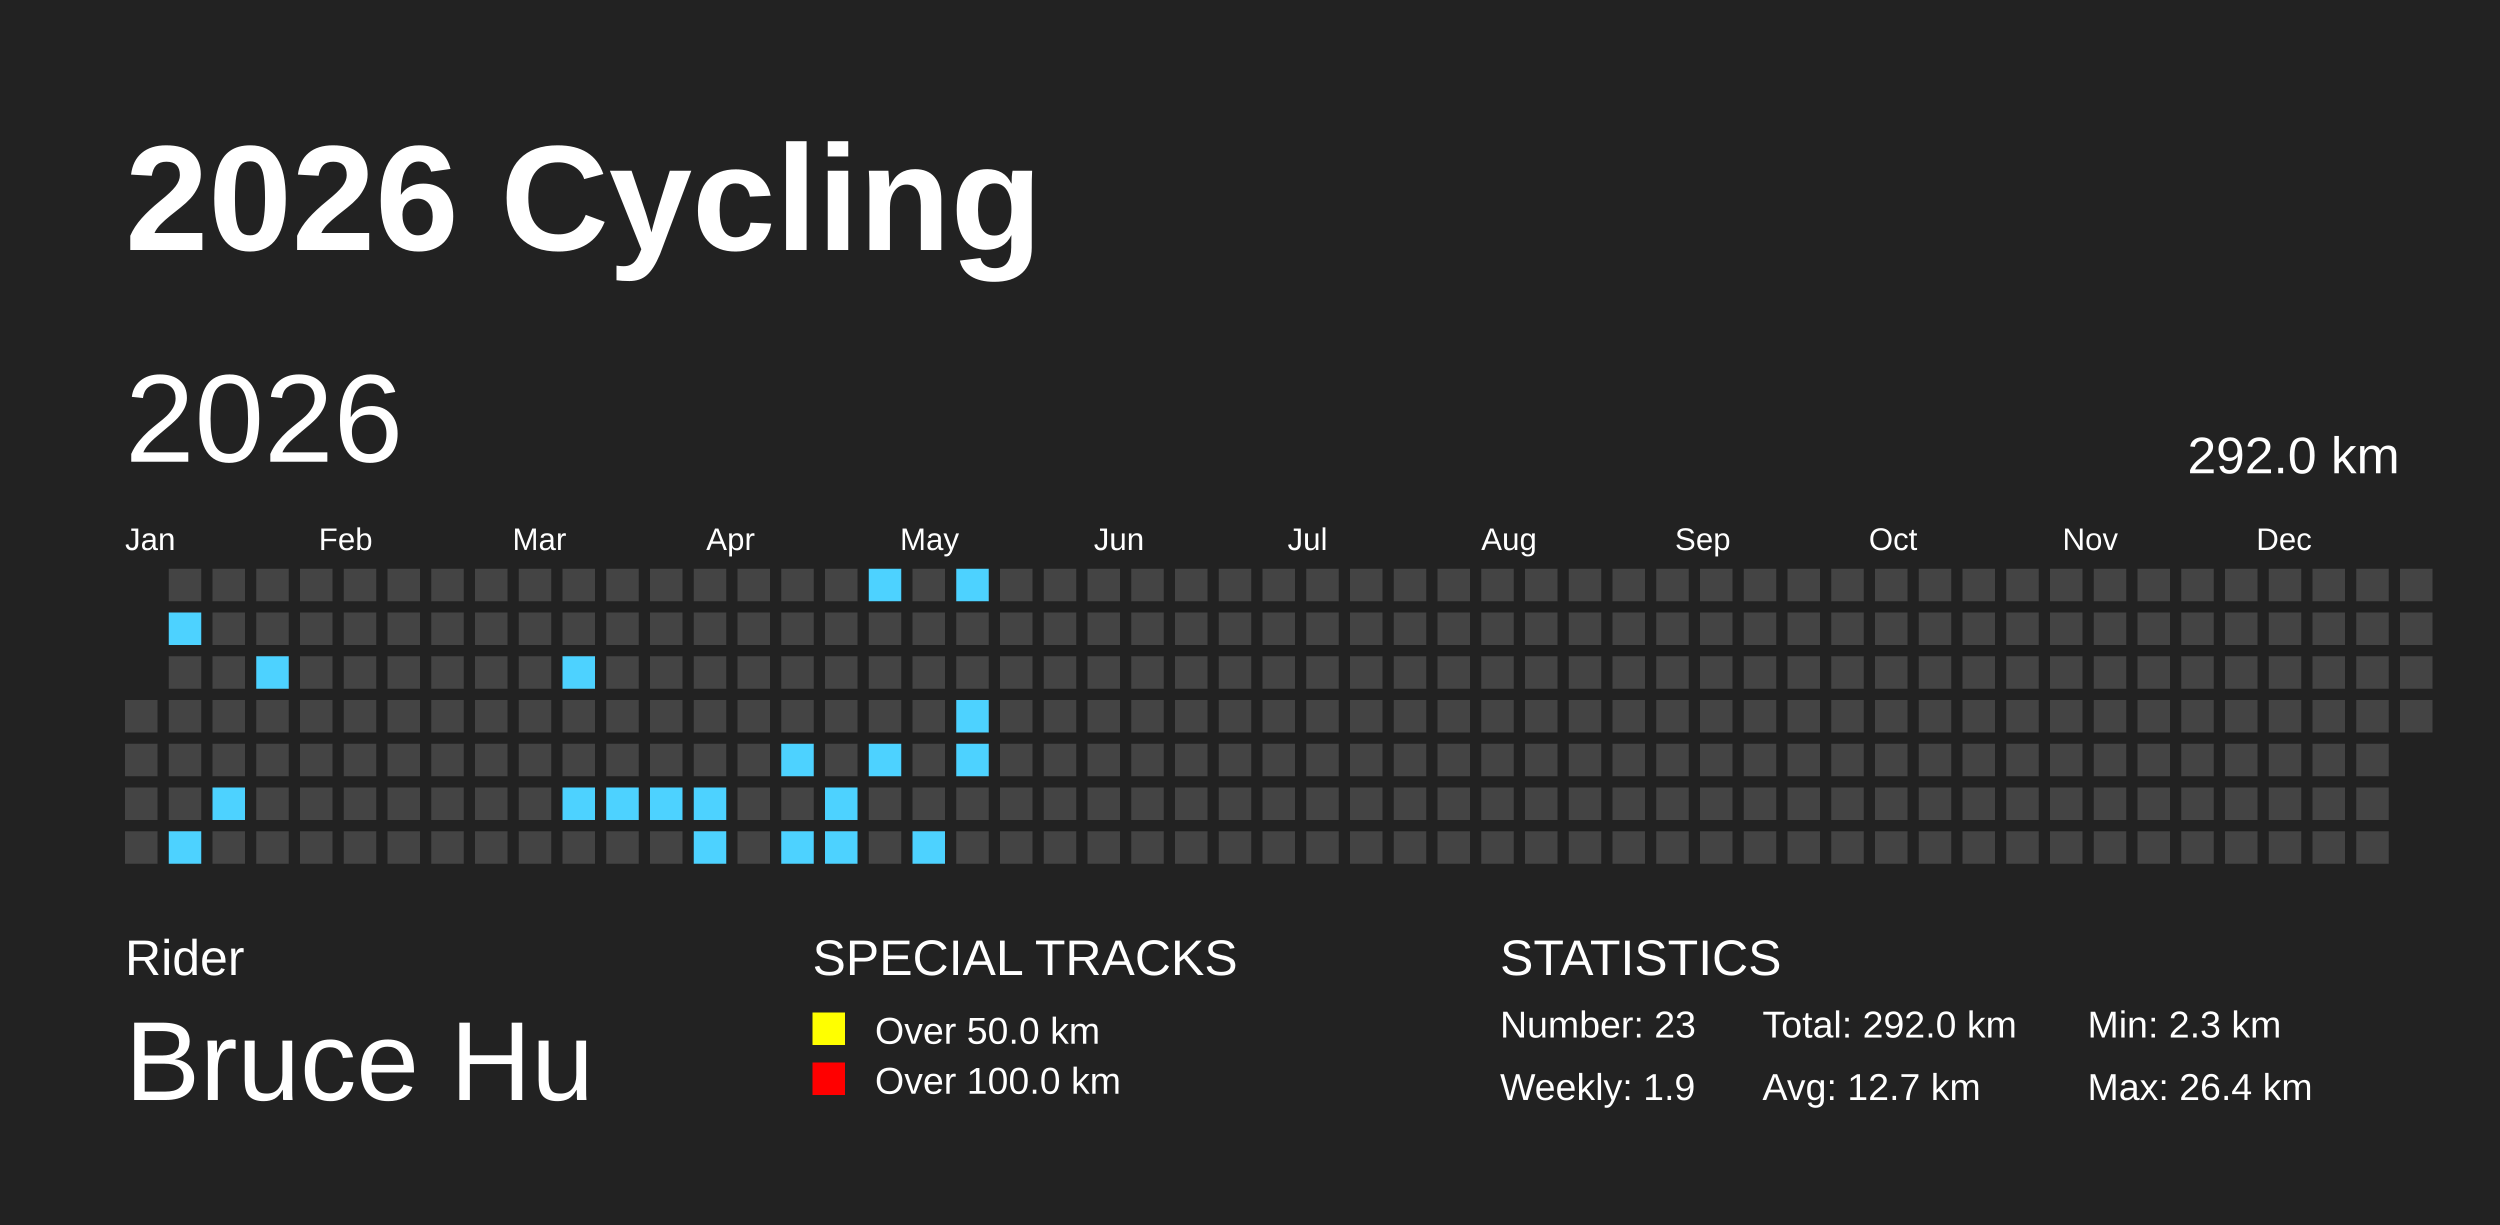
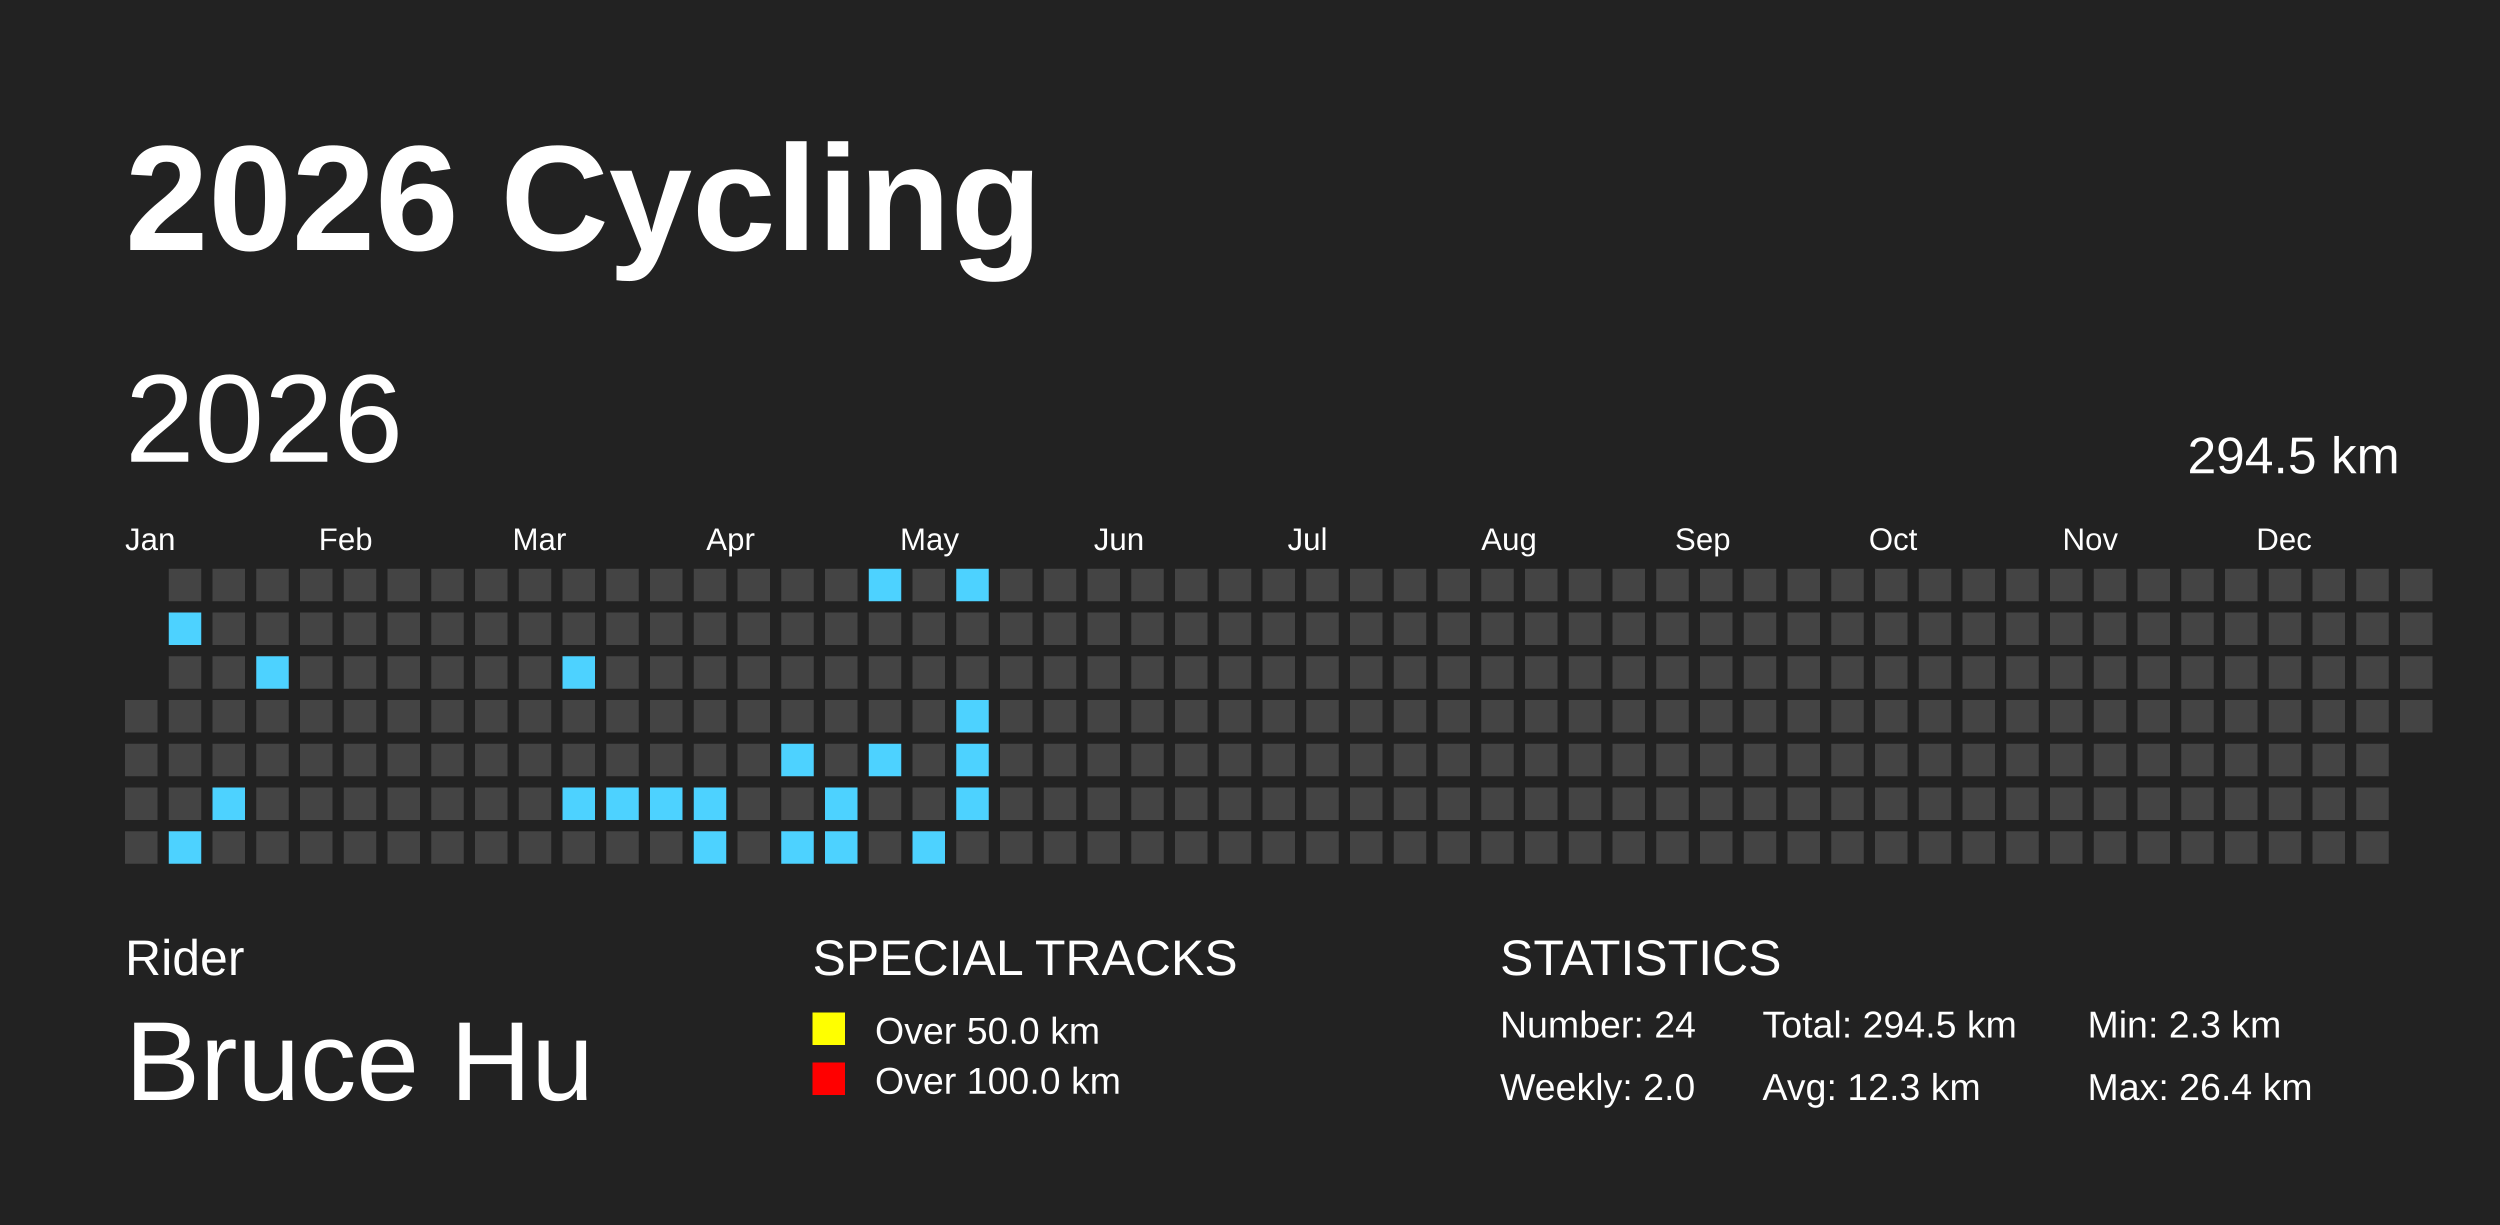
<svg xmlns="http://www.w3.org/2000/svg" baseProfile="full" height="98mm" version="1.1" viewBox="0,0,200,98" width="200mm">
  <defs />
  <rect fill="#222222" height="98" width="200" x="0" y="0" />
  <text fill="#FFFFFF" style="font-size:12px; font-family:Arial; font-weight:bold;" x="10" y="20">2026 Cycling</text>
  <text fill="#FFFFFF" style="font-size:4px; font-family:Arial" x="10" y="78">Rider</text>
  <text fill="#FFFFFF" style="font-size:9px; font-family:Arial" x="10" y="88">Bruce Hu</text>
  <text fill="#FFFFFF" style="font-size:4px; font-family:Arial" x="65" y="78">SPECIAL TRACKS</text>
  <rect fill="yellow" height="2.6" width="2.6" x="65" y="81" />
  <text fill="#FFFFFF" style="font-size:3px; font-family:Arial" x="70" y="83.5">Over 50.0 km</text>
  <rect fill="red" height="2.6" width="2.6" x="65" y="85" />
  <text fill="#FFFFFF" style="font-size:3px; font-family:Arial" x="70" y="87.5">Over 100.0 km</text>
  <text fill="#FFFFFF" style="font-size:4px; font-family:Arial" x="120" y="78">STATISTICS</text>
-   <text fill="#FFFFFF" style="font-size:3px; font-family:Arial" x="120" y="83">Number: 23</text>
-   <text fill="#FFFFFF" style="font-size:3px; font-family:Arial" x="120" y="88">Weekly: 1.9</text>
-   <text fill="#FFFFFF" style="font-size:3px; font-family:Arial" x="141" y="83">Total: 292.0 km</text>
-   <text fill="#FFFFFF" style="font-size:3px; font-family:Arial" x="141" y="88">Avg: 12.7 km</text>
+   <text fill="#FFFFFF" style="font-size:3px; font-family:Arial" x="120" y="83">Number: 24</text>
+   <text fill="#FFFFFF" style="font-size:3px; font-family:Arial" x="120" y="88">Weekly: 2.0</text>
+   <text fill="#FFFFFF" style="font-size:3px; font-family:Arial" x="141" y="83">Total: 294.5 km</text>
+   <text fill="#FFFFFF" style="font-size:3px; font-family:Arial" x="141" y="88">Avg: 12.3 km</text>
  <text fill="#FFFFFF" style="font-size:3px; font-family:Arial" x="167" y="83">Min: 2.3 km</text>
  <text fill="#FFFFFF" style="font-size:3px; font-family:Arial" x="167" y="88">Max: 26.4 km</text>
  <text dominant-baseline="hanging" fill="#FFFFFF" style="font-size:10.0px; font-family:Arial;" x="10" y="30">2026</text>
-   <text dominant-baseline="hanging" fill="#FFFFFF" style="font-size:4.125px; font-family:Arial;" x="175" y="35">292.0 km</text>
+   <text dominant-baseline="hanging" fill="#FFFFFF" style="font-size:4.125px; font-family:Arial;" x="175" y="35">294.5 km</text>
  <text fill="#FFFFFF" style="font-size:2.5px; font-family:Arial" x="10.0" y="44">Jan</text>
  <text fill="#FFFFFF" style="font-size:2.5px; font-family:Arial" x="25.5" y="44">Feb</text>
  <text fill="#FFFFFF" style="font-size:2.5px; font-family:Arial" x="41.0" y="44">Mar</text>
  <text fill="#FFFFFF" style="font-size:2.5px; font-family:Arial" x="56.5" y="44">Apr</text>
  <text fill="#FFFFFF" style="font-size:2.5px; font-family:Arial" x="72.0" y="44">May</text>
  <text fill="#FFFFFF" style="font-size:2.5px; font-family:Arial" x="87.5" y="44">Jun</text>
  <text fill="#FFFFFF" style="font-size:2.5px; font-family:Arial" x="103.0" y="44">Jul</text>
  <text fill="#FFFFFF" style="font-size:2.5px; font-family:Arial" x="118.5" y="44">Aug</text>
  <text fill="#FFFFFF" style="font-size:2.5px; font-family:Arial" x="134.0" y="44">Sep</text>
  <text fill="#FFFFFF" style="font-size:2.5px; font-family:Arial" x="149.5" y="44">Oct</text>
  <text fill="#FFFFFF" style="font-size:2.5px; font-family:Arial" x="165.0" y="44">Nov</text>
  <text fill="#FFFFFF" style="font-size:2.5px; font-family:Arial" x="180.5" y="44">Dec</text>
  <rect fill="#444444" height="2.6" width="2.6" x="10.0" y="56.0" />
  <rect fill="#444444" height="2.6" width="2.6" x="10.0" y="59.5" />
  <rect fill="#444444" height="2.6" width="2.6" x="10.0" y="63.0" />
  <rect fill="#444444" height="2.6" width="2.6" x="10.0" y="66.5" />
  <rect fill="#444444" height="2.6" width="2.6" x="13.5" y="45.5" />
  <rect fill="#4DD2FF" height="2.6" width="2.6" x="13.5" y="49.0" />
  <rect fill="#444444" height="2.6" width="2.6" x="13.5" y="52.5" />
  <rect fill="#444444" height="2.6" width="2.6" x="13.5" y="56.0" />
  <rect fill="#444444" height="2.6" width="2.6" x="13.5" y="59.5" />
  <rect fill="#444444" height="2.6" width="2.6" x="13.5" y="63.0" />
  <rect fill="#4DD2FF" height="2.6" width="2.6" x="13.5" y="66.5" />
  <rect fill="#444444" height="2.6" width="2.6" x="17.0" y="45.5" />
  <rect fill="#444444" height="2.6" width="2.6" x="17.0" y="49.0" />
  <rect fill="#444444" height="2.6" width="2.6" x="17.0" y="52.5" />
  <rect fill="#444444" height="2.6" width="2.6" x="17.0" y="56.0" />
  <rect fill="#444444" height="2.6" width="2.6" x="17.0" y="59.5" />
  <rect fill="#4DD2FF" height="2.6" width="2.6" x="17.0" y="63.0" />
  <rect fill="#444444" height="2.6" width="2.6" x="17.0" y="66.5" />
  <rect fill="#444444" height="2.6" width="2.6" x="20.5" y="45.5" />
  <rect fill="#444444" height="2.6" width="2.6" x="20.5" y="49.0" />
  <rect fill="#4DD2FF" height="2.6" width="2.6" x="20.5" y="52.5" />
  <rect fill="#444444" height="2.6" width="2.6" x="20.5" y="56.0" />
  <rect fill="#444444" height="2.6" width="2.6" x="20.5" y="59.5" />
  <rect fill="#444444" height="2.6" width="2.6" x="20.5" y="63.0" />
  <rect fill="#444444" height="2.6" width="2.6" x="20.5" y="66.5" />
  <rect fill="#444444" height="2.6" width="2.6" x="24.0" y="45.5" />
  <rect fill="#444444" height="2.6" width="2.6" x="24.0" y="49.0" />
  <rect fill="#444444" height="2.6" width="2.6" x="24.0" y="52.5" />
  <rect fill="#444444" height="2.6" width="2.6" x="24.0" y="56.0" />
  <rect fill="#444444" height="2.6" width="2.6" x="24.0" y="59.5" />
  <rect fill="#444444" height="2.6" width="2.6" x="24.0" y="63.0" />
  <rect fill="#444444" height="2.6" width="2.6" x="24.0" y="66.5" />
  <rect fill="#444444" height="2.6" width="2.6" x="27.5" y="45.5" />
  <rect fill="#444444" height="2.6" width="2.6" x="27.5" y="49.0" />
  <rect fill="#444444" height="2.6" width="2.6" x="27.5" y="52.5" />
  <rect fill="#444444" height="2.6" width="2.6" x="27.5" y="56.0" />
  <rect fill="#444444" height="2.6" width="2.6" x="27.5" y="59.5" />
  <rect fill="#444444" height="2.6" width="2.6" x="27.5" y="63.0" />
  <rect fill="#444444" height="2.6" width="2.6" x="27.5" y="66.5" />
  <rect fill="#444444" height="2.6" width="2.6" x="31.0" y="45.5" />
  <rect fill="#444444" height="2.6" width="2.6" x="31.0" y="49.0" />
  <rect fill="#444444" height="2.6" width="2.6" x="31.0" y="52.5" />
  <rect fill="#444444" height="2.6" width="2.6" x="31.0" y="56.0" />
  <rect fill="#444444" height="2.6" width="2.6" x="31.0" y="59.5" />
  <rect fill="#444444" height="2.6" width="2.6" x="31.0" y="63.0" />
  <rect fill="#444444" height="2.6" width="2.6" x="31.0" y="66.5" />
  <rect fill="#444444" height="2.6" width="2.6" x="34.5" y="45.5" />
  <rect fill="#444444" height="2.6" width="2.6" x="34.5" y="49.0" />
  <rect fill="#444444" height="2.6" width="2.6" x="34.5" y="52.5" />
  <rect fill="#444444" height="2.6" width="2.6" x="34.5" y="56.0" />
  <rect fill="#444444" height="2.6" width="2.6" x="34.5" y="59.5" />
  <rect fill="#444444" height="2.6" width="2.6" x="34.5" y="63.0" />
  <rect fill="#444444" height="2.6" width="2.6" x="34.5" y="66.5" />
  <rect fill="#444444" height="2.6" width="2.6" x="38.0" y="45.5" />
  <rect fill="#444444" height="2.6" width="2.6" x="38.0" y="49.0" />
  <rect fill="#444444" height="2.6" width="2.6" x="38.0" y="52.5" />
  <rect fill="#444444" height="2.6" width="2.6" x="38.0" y="56.0" />
  <rect fill="#444444" height="2.6" width="2.6" x="38.0" y="59.5" />
  <rect fill="#444444" height="2.6" width="2.6" x="38.0" y="63.0" />
  <rect fill="#444444" height="2.6" width="2.6" x="38.0" y="66.5" />
  <rect fill="#444444" height="2.6" width="2.6" x="41.5" y="45.5" />
  <rect fill="#444444" height="2.6" width="2.6" x="41.5" y="49.0" />
  <rect fill="#444444" height="2.6" width="2.6" x="41.5" y="52.5" />
  <rect fill="#444444" height="2.6" width="2.6" x="41.5" y="56.0" />
  <rect fill="#444444" height="2.6" width="2.6" x="41.5" y="59.5" />
  <rect fill="#444444" height="2.6" width="2.6" x="41.5" y="63.0" />
  <rect fill="#444444" height="2.6" width="2.6" x="41.5" y="66.5" />
  <rect fill="#444444" height="2.6" width="2.6" x="45.0" y="45.5" />
  <rect fill="#444444" height="2.6" width="2.6" x="45.0" y="49.0" />
  <rect fill="#4DD2FF" height="2.6" width="2.6" x="45.0" y="52.5" />
  <rect fill="#444444" height="2.6" width="2.6" x="45.0" y="56.0" />
  <rect fill="#444444" height="2.6" width="2.6" x="45.0" y="59.5" />
  <rect fill="#4DD2FF" height="2.6" width="2.6" x="45.0" y="63.0" />
  <rect fill="#444444" height="2.6" width="2.6" x="45.0" y="66.5" />
  <rect fill="#444444" height="2.6" width="2.6" x="48.5" y="45.5" />
  <rect fill="#444444" height="2.6" width="2.6" x="48.5" y="49.0" />
  <rect fill="#444444" height="2.6" width="2.6" x="48.5" y="52.5" />
  <rect fill="#444444" height="2.6" width="2.6" x="48.5" y="56.0" />
  <rect fill="#444444" height="2.6" width="2.6" x="48.5" y="59.5" />
  <rect fill="#4DD2FF" height="2.6" width="2.6" x="48.5" y="63.0" />
  <rect fill="#444444" height="2.6" width="2.6" x="48.5" y="66.5" />
  <rect fill="#444444" height="2.6" width="2.6" x="52.0" y="45.5" />
  <rect fill="#444444" height="2.6" width="2.6" x="52.0" y="49.0" />
  <rect fill="#444444" height="2.6" width="2.6" x="52.0" y="52.5" />
  <rect fill="#444444" height="2.6" width="2.6" x="52.0" y="56.0" />
  <rect fill="#444444" height="2.6" width="2.6" x="52.0" y="59.5" />
  <rect fill="#4DD2FF" height="2.6" width="2.6" x="52.0" y="63.0" />
  <rect fill="#444444" height="2.6" width="2.6" x="52.0" y="66.5" />
  <rect fill="#444444" height="2.6" width="2.6" x="55.5" y="45.5" />
  <rect fill="#444444" height="2.6" width="2.6" x="55.5" y="49.0" />
  <rect fill="#444444" height="2.6" width="2.6" x="55.5" y="52.5" />
  <rect fill="#444444" height="2.6" width="2.6" x="55.5" y="56.0" />
  <rect fill="#444444" height="2.6" width="2.6" x="55.5" y="59.5" />
  <rect fill="#4DD2FF" height="2.6" width="2.6" x="55.5" y="63.0" />
  <rect fill="#4DD2FF" height="2.6" width="2.6" x="55.5" y="66.5" />
  <rect fill="#444444" height="2.6" width="2.6" x="59.0" y="45.5" />
  <rect fill="#444444" height="2.6" width="2.6" x="59.0" y="49.0" />
  <rect fill="#444444" height="2.6" width="2.6" x="59.0" y="52.5" />
  <rect fill="#444444" height="2.6" width="2.6" x="59.0" y="56.0" />
  <rect fill="#444444" height="2.6" width="2.6" x="59.0" y="59.5" />
  <rect fill="#444444" height="2.6" width="2.6" x="59.0" y="63.0" />
  <rect fill="#444444" height="2.6" width="2.6" x="59.0" y="66.5" />
  <rect fill="#444444" height="2.6" width="2.6" x="62.5" y="45.5" />
  <rect fill="#444444" height="2.6" width="2.6" x="62.5" y="49.0" />
  <rect fill="#444444" height="2.6" width="2.6" x="62.5" y="52.5" />
  <rect fill="#444444" height="2.6" width="2.6" x="62.5" y="56.0" />
  <rect fill="#4DD2FF" height="2.6" width="2.6" x="62.5" y="59.5" />
  <rect fill="#444444" height="2.6" width="2.6" x="62.5" y="63.0" />
  <rect fill="#4DD2FF" height="2.6" width="2.6" x="62.5" y="66.5" />
  <rect fill="#444444" height="2.6" width="2.6" x="66.0" y="45.5" />
  <rect fill="#444444" height="2.6" width="2.6" x="66.0" y="49.0" />
  <rect fill="#444444" height="2.6" width="2.6" x="66.0" y="52.5" />
  <rect fill="#444444" height="2.6" width="2.6" x="66.0" y="56.0" />
  <rect fill="#444444" height="2.6" width="2.6" x="66.0" y="59.5" />
  <rect fill="#4DD2FF" height="2.6" width="2.6" x="66.0" y="63.0" />
  <rect fill="#4DD2FF" height="2.6" width="2.6" x="66.0" y="66.5" />
  <rect fill="#4DD2FF" height="2.6" width="2.6" x="69.5" y="45.5" />
  <rect fill="#444444" height="2.6" width="2.6" x="69.5" y="49.0" />
  <rect fill="#444444" height="2.6" width="2.6" x="69.5" y="52.5" />
  <rect fill="#444444" height="2.6" width="2.6" x="69.5" y="56.0" />
  <rect fill="#4DD2FF" height="2.6" width="2.6" x="69.5" y="59.5" />
  <rect fill="#444444" height="2.6" width="2.6" x="69.5" y="63.0" />
  <rect fill="#444444" height="2.6" width="2.6" x="69.5" y="66.5" />
  <rect fill="#444444" height="2.6" width="2.6" x="73.0" y="45.5" />
  <rect fill="#444444" height="2.6" width="2.6" x="73.0" y="49.0" />
  <rect fill="#444444" height="2.6" width="2.6" x="73.0" y="52.5" />
  <rect fill="#444444" height="2.6" width="2.6" x="73.0" y="56.0" />
  <rect fill="#444444" height="2.6" width="2.6" x="73.0" y="59.5" />
  <rect fill="#444444" height="2.6" width="2.6" x="73.0" y="63.0" />
  <rect fill="#4DD2FF" height="2.6" width="2.6" x="73.0" y="66.5" />
  <rect fill="#4DD2FF" height="2.6" width="2.6" x="76.5" y="45.5" />
  <rect fill="#444444" height="2.6" width="2.6" x="76.5" y="49.0" />
  <rect fill="#444444" height="2.6" width="2.6" x="76.5" y="52.5" />
  <rect fill="#4DD2FF" height="2.6" width="2.6" x="76.5" y="56.0" />
  <rect fill="#4DD2FF" height="2.6" width="2.6" x="76.5" y="59.5" />
-   <rect fill="#444444" height="2.6" width="2.6" x="76.5" y="63.0" />
+   <rect fill="#4DD2FF" height="2.6" width="2.6" x="76.5" y="63.0" />
  <rect fill="#444444" height="2.6" width="2.6" x="76.5" y="66.5" />
  <rect fill="#444444" height="2.6" width="2.6" x="80.0" y="45.5" />
  <rect fill="#444444" height="2.6" width="2.6" x="80.0" y="49.0" />
  <rect fill="#444444" height="2.6" width="2.6" x="80.0" y="52.5" />
  <rect fill="#444444" height="2.6" width="2.6" x="80.0" y="56.0" />
  <rect fill="#444444" height="2.6" width="2.6" x="80.0" y="59.5" />
  <rect fill="#444444" height="2.6" width="2.6" x="80.0" y="63.0" />
  <rect fill="#444444" height="2.6" width="2.6" x="80.0" y="66.5" />
  <rect fill="#444444" height="2.6" width="2.6" x="83.5" y="45.5" />
  <rect fill="#444444" height="2.6" width="2.6" x="83.5" y="49.0" />
  <rect fill="#444444" height="2.6" width="2.6" x="83.5" y="52.5" />
  <rect fill="#444444" height="2.6" width="2.6" x="83.5" y="56.0" />
  <rect fill="#444444" height="2.6" width="2.6" x="83.5" y="59.5" />
  <rect fill="#444444" height="2.6" width="2.6" x="83.5" y="63.0" />
  <rect fill="#444444" height="2.6" width="2.6" x="83.5" y="66.5" />
  <rect fill="#444444" height="2.6" width="2.6" x="87.0" y="45.5" />
  <rect fill="#444444" height="2.6" width="2.6" x="87.0" y="49.0" />
  <rect fill="#444444" height="2.6" width="2.6" x="87.0" y="52.5" />
  <rect fill="#444444" height="2.6" width="2.6" x="87.0" y="56.0" />
  <rect fill="#444444" height="2.6" width="2.6" x="87.0" y="59.5" />
  <rect fill="#444444" height="2.6" width="2.6" x="87.0" y="63.0" />
  <rect fill="#444444" height="2.6" width="2.6" x="87.0" y="66.5" />
  <rect fill="#444444" height="2.6" width="2.6" x="90.5" y="45.5" />
  <rect fill="#444444" height="2.6" width="2.6" x="90.5" y="49.0" />
  <rect fill="#444444" height="2.6" width="2.6" x="90.5" y="52.5" />
  <rect fill="#444444" height="2.6" width="2.6" x="90.5" y="56.0" />
  <rect fill="#444444" height="2.6" width="2.6" x="90.5" y="59.5" />
  <rect fill="#444444" height="2.6" width="2.6" x="90.5" y="63.0" />
  <rect fill="#444444" height="2.6" width="2.6" x="90.5" y="66.5" />
  <rect fill="#444444" height="2.6" width="2.6" x="94.0" y="45.5" />
  <rect fill="#444444" height="2.6" width="2.6" x="94.0" y="49.0" />
  <rect fill="#444444" height="2.6" width="2.6" x="94.0" y="52.5" />
  <rect fill="#444444" height="2.6" width="2.6" x="94.0" y="56.0" />
  <rect fill="#444444" height="2.6" width="2.6" x="94.0" y="59.5" />
  <rect fill="#444444" height="2.6" width="2.6" x="94.0" y="63.0" />
  <rect fill="#444444" height="2.6" width="2.6" x="94.0" y="66.5" />
  <rect fill="#444444" height="2.6" width="2.6" x="97.5" y="45.5" />
  <rect fill="#444444" height="2.6" width="2.6" x="97.5" y="49.0" />
  <rect fill="#444444" height="2.6" width="2.6" x="97.5" y="52.5" />
  <rect fill="#444444" height="2.6" width="2.6" x="97.5" y="56.0" />
  <rect fill="#444444" height="2.6" width="2.6" x="97.5" y="59.5" />
  <rect fill="#444444" height="2.6" width="2.6" x="97.5" y="63.0" />
  <rect fill="#444444" height="2.6" width="2.6" x="97.5" y="66.5" />
  <rect fill="#444444" height="2.6" width="2.6" x="101.0" y="45.5" />
  <rect fill="#444444" height="2.6" width="2.6" x="101.0" y="49.0" />
  <rect fill="#444444" height="2.6" width="2.6" x="101.0" y="52.5" />
  <rect fill="#444444" height="2.6" width="2.6" x="101.0" y="56.0" />
  <rect fill="#444444" height="2.6" width="2.6" x="101.0" y="59.5" />
  <rect fill="#444444" height="2.6" width="2.6" x="101.0" y="63.0" />
  <rect fill="#444444" height="2.6" width="2.6" x="101.0" y="66.5" />
  <rect fill="#444444" height="2.6" width="2.6" x="104.5" y="45.5" />
  <rect fill="#444444" height="2.6" width="2.6" x="104.5" y="49.0" />
  <rect fill="#444444" height="2.6" width="2.6" x="104.5" y="52.5" />
  <rect fill="#444444" height="2.6" width="2.6" x="104.5" y="56.0" />
  <rect fill="#444444" height="2.6" width="2.6" x="104.5" y="59.5" />
  <rect fill="#444444" height="2.6" width="2.6" x="104.5" y="63.0" />
  <rect fill="#444444" height="2.6" width="2.6" x="104.5" y="66.5" />
  <rect fill="#444444" height="2.6" width="2.6" x="108.0" y="45.5" />
  <rect fill="#444444" height="2.6" width="2.6" x="108.0" y="49.0" />
  <rect fill="#444444" height="2.6" width="2.6" x="108.0" y="52.5" />
  <rect fill="#444444" height="2.6" width="2.6" x="108.0" y="56.0" />
  <rect fill="#444444" height="2.6" width="2.6" x="108.0" y="59.5" />
  <rect fill="#444444" height="2.6" width="2.6" x="108.0" y="63.0" />
  <rect fill="#444444" height="2.6" width="2.6" x="108.0" y="66.5" />
  <rect fill="#444444" height="2.6" width="2.6" x="111.5" y="45.5" />
  <rect fill="#444444" height="2.6" width="2.6" x="111.5" y="49.0" />
  <rect fill="#444444" height="2.6" width="2.6" x="111.5" y="52.5" />
  <rect fill="#444444" height="2.6" width="2.6" x="111.5" y="56.0" />
  <rect fill="#444444" height="2.6" width="2.6" x="111.5" y="59.5" />
  <rect fill="#444444" height="2.6" width="2.6" x="111.5" y="63.0" />
  <rect fill="#444444" height="2.6" width="2.6" x="111.5" y="66.5" />
  <rect fill="#444444" height="2.6" width="2.6" x="115.0" y="45.5" />
  <rect fill="#444444" height="2.6" width="2.6" x="115.0" y="49.0" />
  <rect fill="#444444" height="2.6" width="2.6" x="115.0" y="52.5" />
  <rect fill="#444444" height="2.6" width="2.6" x="115.0" y="56.0" />
  <rect fill="#444444" height="2.6" width="2.6" x="115.0" y="59.5" />
  <rect fill="#444444" height="2.6" width="2.6" x="115.0" y="63.0" />
  <rect fill="#444444" height="2.6" width="2.6" x="115.0" y="66.5" />
  <rect fill="#444444" height="2.6" width="2.6" x="118.5" y="45.5" />
  <rect fill="#444444" height="2.6" width="2.6" x="118.5" y="49.0" />
  <rect fill="#444444" height="2.6" width="2.6" x="118.5" y="52.5" />
  <rect fill="#444444" height="2.6" width="2.6" x="118.5" y="56.0" />
  <rect fill="#444444" height="2.6" width="2.6" x="118.5" y="59.5" />
  <rect fill="#444444" height="2.6" width="2.6" x="118.5" y="63.0" />
  <rect fill="#444444" height="2.6" width="2.6" x="118.5" y="66.5" />
  <rect fill="#444444" height="2.6" width="2.6" x="122.0" y="45.5" />
  <rect fill="#444444" height="2.6" width="2.6" x="122.0" y="49.0" />
  <rect fill="#444444" height="2.6" width="2.6" x="122.0" y="52.5" />
  <rect fill="#444444" height="2.6" width="2.6" x="122.0" y="56.0" />
  <rect fill="#444444" height="2.6" width="2.6" x="122.0" y="59.5" />
  <rect fill="#444444" height="2.6" width="2.6" x="122.0" y="63.0" />
  <rect fill="#444444" height="2.6" width="2.6" x="122.0" y="66.5" />
  <rect fill="#444444" height="2.6" width="2.6" x="125.5" y="45.5" />
  <rect fill="#444444" height="2.6" width="2.6" x="125.5" y="49.0" />
  <rect fill="#444444" height="2.6" width="2.6" x="125.5" y="52.5" />
  <rect fill="#444444" height="2.6" width="2.6" x="125.5" y="56.0" />
  <rect fill="#444444" height="2.6" width="2.6" x="125.5" y="59.5" />
  <rect fill="#444444" height="2.6" width="2.6" x="125.5" y="63.0" />
  <rect fill="#444444" height="2.6" width="2.6" x="125.5" y="66.5" />
  <rect fill="#444444" height="2.6" width="2.6" x="129.0" y="45.5" />
  <rect fill="#444444" height="2.6" width="2.6" x="129.0" y="49.0" />
  <rect fill="#444444" height="2.6" width="2.6" x="129.0" y="52.5" />
  <rect fill="#444444" height="2.6" width="2.6" x="129.0" y="56.0" />
  <rect fill="#444444" height="2.6" width="2.6" x="129.0" y="59.5" />
  <rect fill="#444444" height="2.6" width="2.6" x="129.0" y="63.0" />
  <rect fill="#444444" height="2.6" width="2.6" x="129.0" y="66.5" />
  <rect fill="#444444" height="2.6" width="2.6" x="132.5" y="45.5" />
  <rect fill="#444444" height="2.6" width="2.6" x="132.5" y="49.0" />
  <rect fill="#444444" height="2.6" width="2.6" x="132.5" y="52.5" />
  <rect fill="#444444" height="2.6" width="2.6" x="132.5" y="56.0" />
  <rect fill="#444444" height="2.6" width="2.6" x="132.5" y="59.5" />
  <rect fill="#444444" height="2.6" width="2.6" x="132.5" y="63.0" />
  <rect fill="#444444" height="2.6" width="2.6" x="132.5" y="66.5" />
  <rect fill="#444444" height="2.6" width="2.6" x="136.0" y="45.5" />
  <rect fill="#444444" height="2.6" width="2.6" x="136.0" y="49.0" />
  <rect fill="#444444" height="2.6" width="2.6" x="136.0" y="52.5" />
  <rect fill="#444444" height="2.6" width="2.6" x="136.0" y="56.0" />
  <rect fill="#444444" height="2.6" width="2.6" x="136.0" y="59.5" />
  <rect fill="#444444" height="2.6" width="2.6" x="136.0" y="63.0" />
  <rect fill="#444444" height="2.6" width="2.6" x="136.0" y="66.5" />
  <rect fill="#444444" height="2.6" width="2.6" x="139.5" y="45.5" />
  <rect fill="#444444" height="2.6" width="2.6" x="139.5" y="49.0" />
  <rect fill="#444444" height="2.6" width="2.6" x="139.5" y="52.5" />
  <rect fill="#444444" height="2.6" width="2.6" x="139.5" y="56.0" />
  <rect fill="#444444" height="2.6" width="2.6" x="139.5" y="59.5" />
  <rect fill="#444444" height="2.6" width="2.6" x="139.5" y="63.0" />
  <rect fill="#444444" height="2.6" width="2.6" x="139.5" y="66.5" />
  <rect fill="#444444" height="2.6" width="2.6" x="143.0" y="45.5" />
  <rect fill="#444444" height="2.6" width="2.6" x="143.0" y="49.0" />
  <rect fill="#444444" height="2.6" width="2.6" x="143.0" y="52.5" />
  <rect fill="#444444" height="2.6" width="2.6" x="143.0" y="56.0" />
  <rect fill="#444444" height="2.6" width="2.6" x="143.0" y="59.5" />
  <rect fill="#444444" height="2.6" width="2.6" x="143.0" y="63.0" />
  <rect fill="#444444" height="2.6" width="2.6" x="143.0" y="66.5" />
  <rect fill="#444444" height="2.6" width="2.6" x="146.5" y="45.5" />
  <rect fill="#444444" height="2.6" width="2.6" x="146.5" y="49.0" />
  <rect fill="#444444" height="2.6" width="2.6" x="146.5" y="52.5" />
  <rect fill="#444444" height="2.6" width="2.6" x="146.5" y="56.0" />
  <rect fill="#444444" height="2.6" width="2.6" x="146.5" y="59.5" />
  <rect fill="#444444" height="2.6" width="2.6" x="146.5" y="63.0" />
  <rect fill="#444444" height="2.6" width="2.6" x="146.5" y="66.5" />
  <rect fill="#444444" height="2.6" width="2.6" x="150.0" y="45.5" />
  <rect fill="#444444" height="2.6" width="2.6" x="150.0" y="49.0" />
  <rect fill="#444444" height="2.6" width="2.6" x="150.0" y="52.5" />
  <rect fill="#444444" height="2.6" width="2.6" x="150.0" y="56.0" />
  <rect fill="#444444" height="2.6" width="2.6" x="150.0" y="59.5" />
  <rect fill="#444444" height="2.6" width="2.6" x="150.0" y="63.0" />
  <rect fill="#444444" height="2.6" width="2.6" x="150.0" y="66.5" />
  <rect fill="#444444" height="2.6" width="2.6" x="153.5" y="45.5" />
  <rect fill="#444444" height="2.6" width="2.6" x="153.5" y="49.0" />
  <rect fill="#444444" height="2.6" width="2.6" x="153.5" y="52.5" />
  <rect fill="#444444" height="2.6" width="2.6" x="153.5" y="56.0" />
  <rect fill="#444444" height="2.6" width="2.6" x="153.5" y="59.5" />
  <rect fill="#444444" height="2.6" width="2.6" x="153.5" y="63.0" />
  <rect fill="#444444" height="2.6" width="2.6" x="153.5" y="66.5" />
  <rect fill="#444444" height="2.6" width="2.6" x="157.0" y="45.5" />
  <rect fill="#444444" height="2.6" width="2.6" x="157.0" y="49.0" />
  <rect fill="#444444" height="2.6" width="2.6" x="157.0" y="52.5" />
  <rect fill="#444444" height="2.6" width="2.6" x="157.0" y="56.0" />
  <rect fill="#444444" height="2.6" width="2.6" x="157.0" y="59.5" />
  <rect fill="#444444" height="2.6" width="2.6" x="157.0" y="63.0" />
  <rect fill="#444444" height="2.6" width="2.6" x="157.0" y="66.5" />
  <rect fill="#444444" height="2.6" width="2.6" x="160.5" y="45.5" />
  <rect fill="#444444" height="2.6" width="2.6" x="160.5" y="49.0" />
  <rect fill="#444444" height="2.6" width="2.6" x="160.5" y="52.5" />
  <rect fill="#444444" height="2.6" width="2.6" x="160.5" y="56.0" />
  <rect fill="#444444" height="2.6" width="2.6" x="160.5" y="59.5" />
  <rect fill="#444444" height="2.6" width="2.6" x="160.5" y="63.0" />
  <rect fill="#444444" height="2.6" width="2.6" x="160.5" y="66.5" />
  <rect fill="#444444" height="2.6" width="2.6" x="164.0" y="45.5" />
  <rect fill="#444444" height="2.6" width="2.6" x="164.0" y="49.0" />
  <rect fill="#444444" height="2.6" width="2.6" x="164.0" y="52.5" />
  <rect fill="#444444" height="2.6" width="2.6" x="164.0" y="56.0" />
  <rect fill="#444444" height="2.6" width="2.6" x="164.0" y="59.5" />
  <rect fill="#444444" height="2.6" width="2.6" x="164.0" y="63.0" />
  <rect fill="#444444" height="2.6" width="2.6" x="164.0" y="66.5" />
  <rect fill="#444444" height="2.6" width="2.6" x="167.5" y="45.5" />
  <rect fill="#444444" height="2.6" width="2.6" x="167.5" y="49.0" />
  <rect fill="#444444" height="2.6" width="2.6" x="167.5" y="52.5" />
  <rect fill="#444444" height="2.6" width="2.6" x="167.5" y="56.0" />
  <rect fill="#444444" height="2.6" width="2.6" x="167.5" y="59.5" />
  <rect fill="#444444" height="2.6" width="2.6" x="167.5" y="63.0" />
  <rect fill="#444444" height="2.6" width="2.6" x="167.5" y="66.5" />
  <rect fill="#444444" height="2.6" width="2.6" x="171.0" y="45.5" />
  <rect fill="#444444" height="2.6" width="2.6" x="171.0" y="49.0" />
  <rect fill="#444444" height="2.6" width="2.6" x="171.0" y="52.5" />
  <rect fill="#444444" height="2.6" width="2.6" x="171.0" y="56.0" />
  <rect fill="#444444" height="2.6" width="2.6" x="171.0" y="59.5" />
  <rect fill="#444444" height="2.6" width="2.6" x="171.0" y="63.0" />
  <rect fill="#444444" height="2.6" width="2.6" x="171.0" y="66.5" />
  <rect fill="#444444" height="2.6" width="2.6" x="174.5" y="45.5" />
  <rect fill="#444444" height="2.6" width="2.6" x="174.5" y="49.0" />
  <rect fill="#444444" height="2.6" width="2.6" x="174.5" y="52.5" />
  <rect fill="#444444" height="2.6" width="2.6" x="174.5" y="56.0" />
  <rect fill="#444444" height="2.6" width="2.6" x="174.5" y="59.5" />
  <rect fill="#444444" height="2.6" width="2.6" x="174.5" y="63.0" />
  <rect fill="#444444" height="2.6" width="2.6" x="174.5" y="66.5" />
  <rect fill="#444444" height="2.6" width="2.6" x="178.0" y="45.5" />
  <rect fill="#444444" height="2.6" width="2.6" x="178.0" y="49.0" />
  <rect fill="#444444" height="2.6" width="2.6" x="178.0" y="52.5" />
  <rect fill="#444444" height="2.6" width="2.6" x="178.0" y="56.0" />
  <rect fill="#444444" height="2.6" width="2.6" x="178.0" y="59.5" />
  <rect fill="#444444" height="2.6" width="2.6" x="178.0" y="63.0" />
  <rect fill="#444444" height="2.6" width="2.6" x="178.0" y="66.5" />
  <rect fill="#444444" height="2.6" width="2.6" x="181.5" y="45.5" />
  <rect fill="#444444" height="2.6" width="2.6" x="181.5" y="49.0" />
  <rect fill="#444444" height="2.6" width="2.6" x="181.5" y="52.5" />
  <rect fill="#444444" height="2.6" width="2.6" x="181.5" y="56.0" />
  <rect fill="#444444" height="2.6" width="2.6" x="181.5" y="59.5" />
  <rect fill="#444444" height="2.6" width="2.6" x="181.5" y="63.0" />
  <rect fill="#444444" height="2.6" width="2.6" x="181.5" y="66.5" />
  <rect fill="#444444" height="2.6" width="2.6" x="185.0" y="45.5" />
  <rect fill="#444444" height="2.6" width="2.6" x="185.0" y="49.0" />
  <rect fill="#444444" height="2.6" width="2.6" x="185.0" y="52.5" />
  <rect fill="#444444" height="2.6" width="2.6" x="185.0" y="56.0" />
  <rect fill="#444444" height="2.6" width="2.6" x="185.0" y="59.5" />
  <rect fill="#444444" height="2.6" width="2.6" x="185.0" y="63.0" />
  <rect fill="#444444" height="2.6" width="2.6" x="185.0" y="66.5" />
  <rect fill="#444444" height="2.6" width="2.6" x="188.5" y="45.5" />
  <rect fill="#444444" height="2.6" width="2.6" x="188.5" y="49.0" />
  <rect fill="#444444" height="2.6" width="2.6" x="188.5" y="52.5" />
  <rect fill="#444444" height="2.6" width="2.6" x="188.5" y="56.0" />
  <rect fill="#444444" height="2.6" width="2.6" x="188.5" y="59.5" />
  <rect fill="#444444" height="2.6" width="2.6" x="188.5" y="63.0" />
  <rect fill="#444444" height="2.6" width="2.6" x="188.5" y="66.5" />
  <rect fill="#444444" height="2.6" width="2.6" x="192.0" y="45.5" />
  <rect fill="#444444" height="2.6" width="2.6" x="192.0" y="49.0" />
  <rect fill="#444444" height="2.6" width="2.6" x="192.0" y="52.5" />
  <rect fill="#444444" height="2.6" width="2.6" x="192.0" y="56.0" />
</svg>
